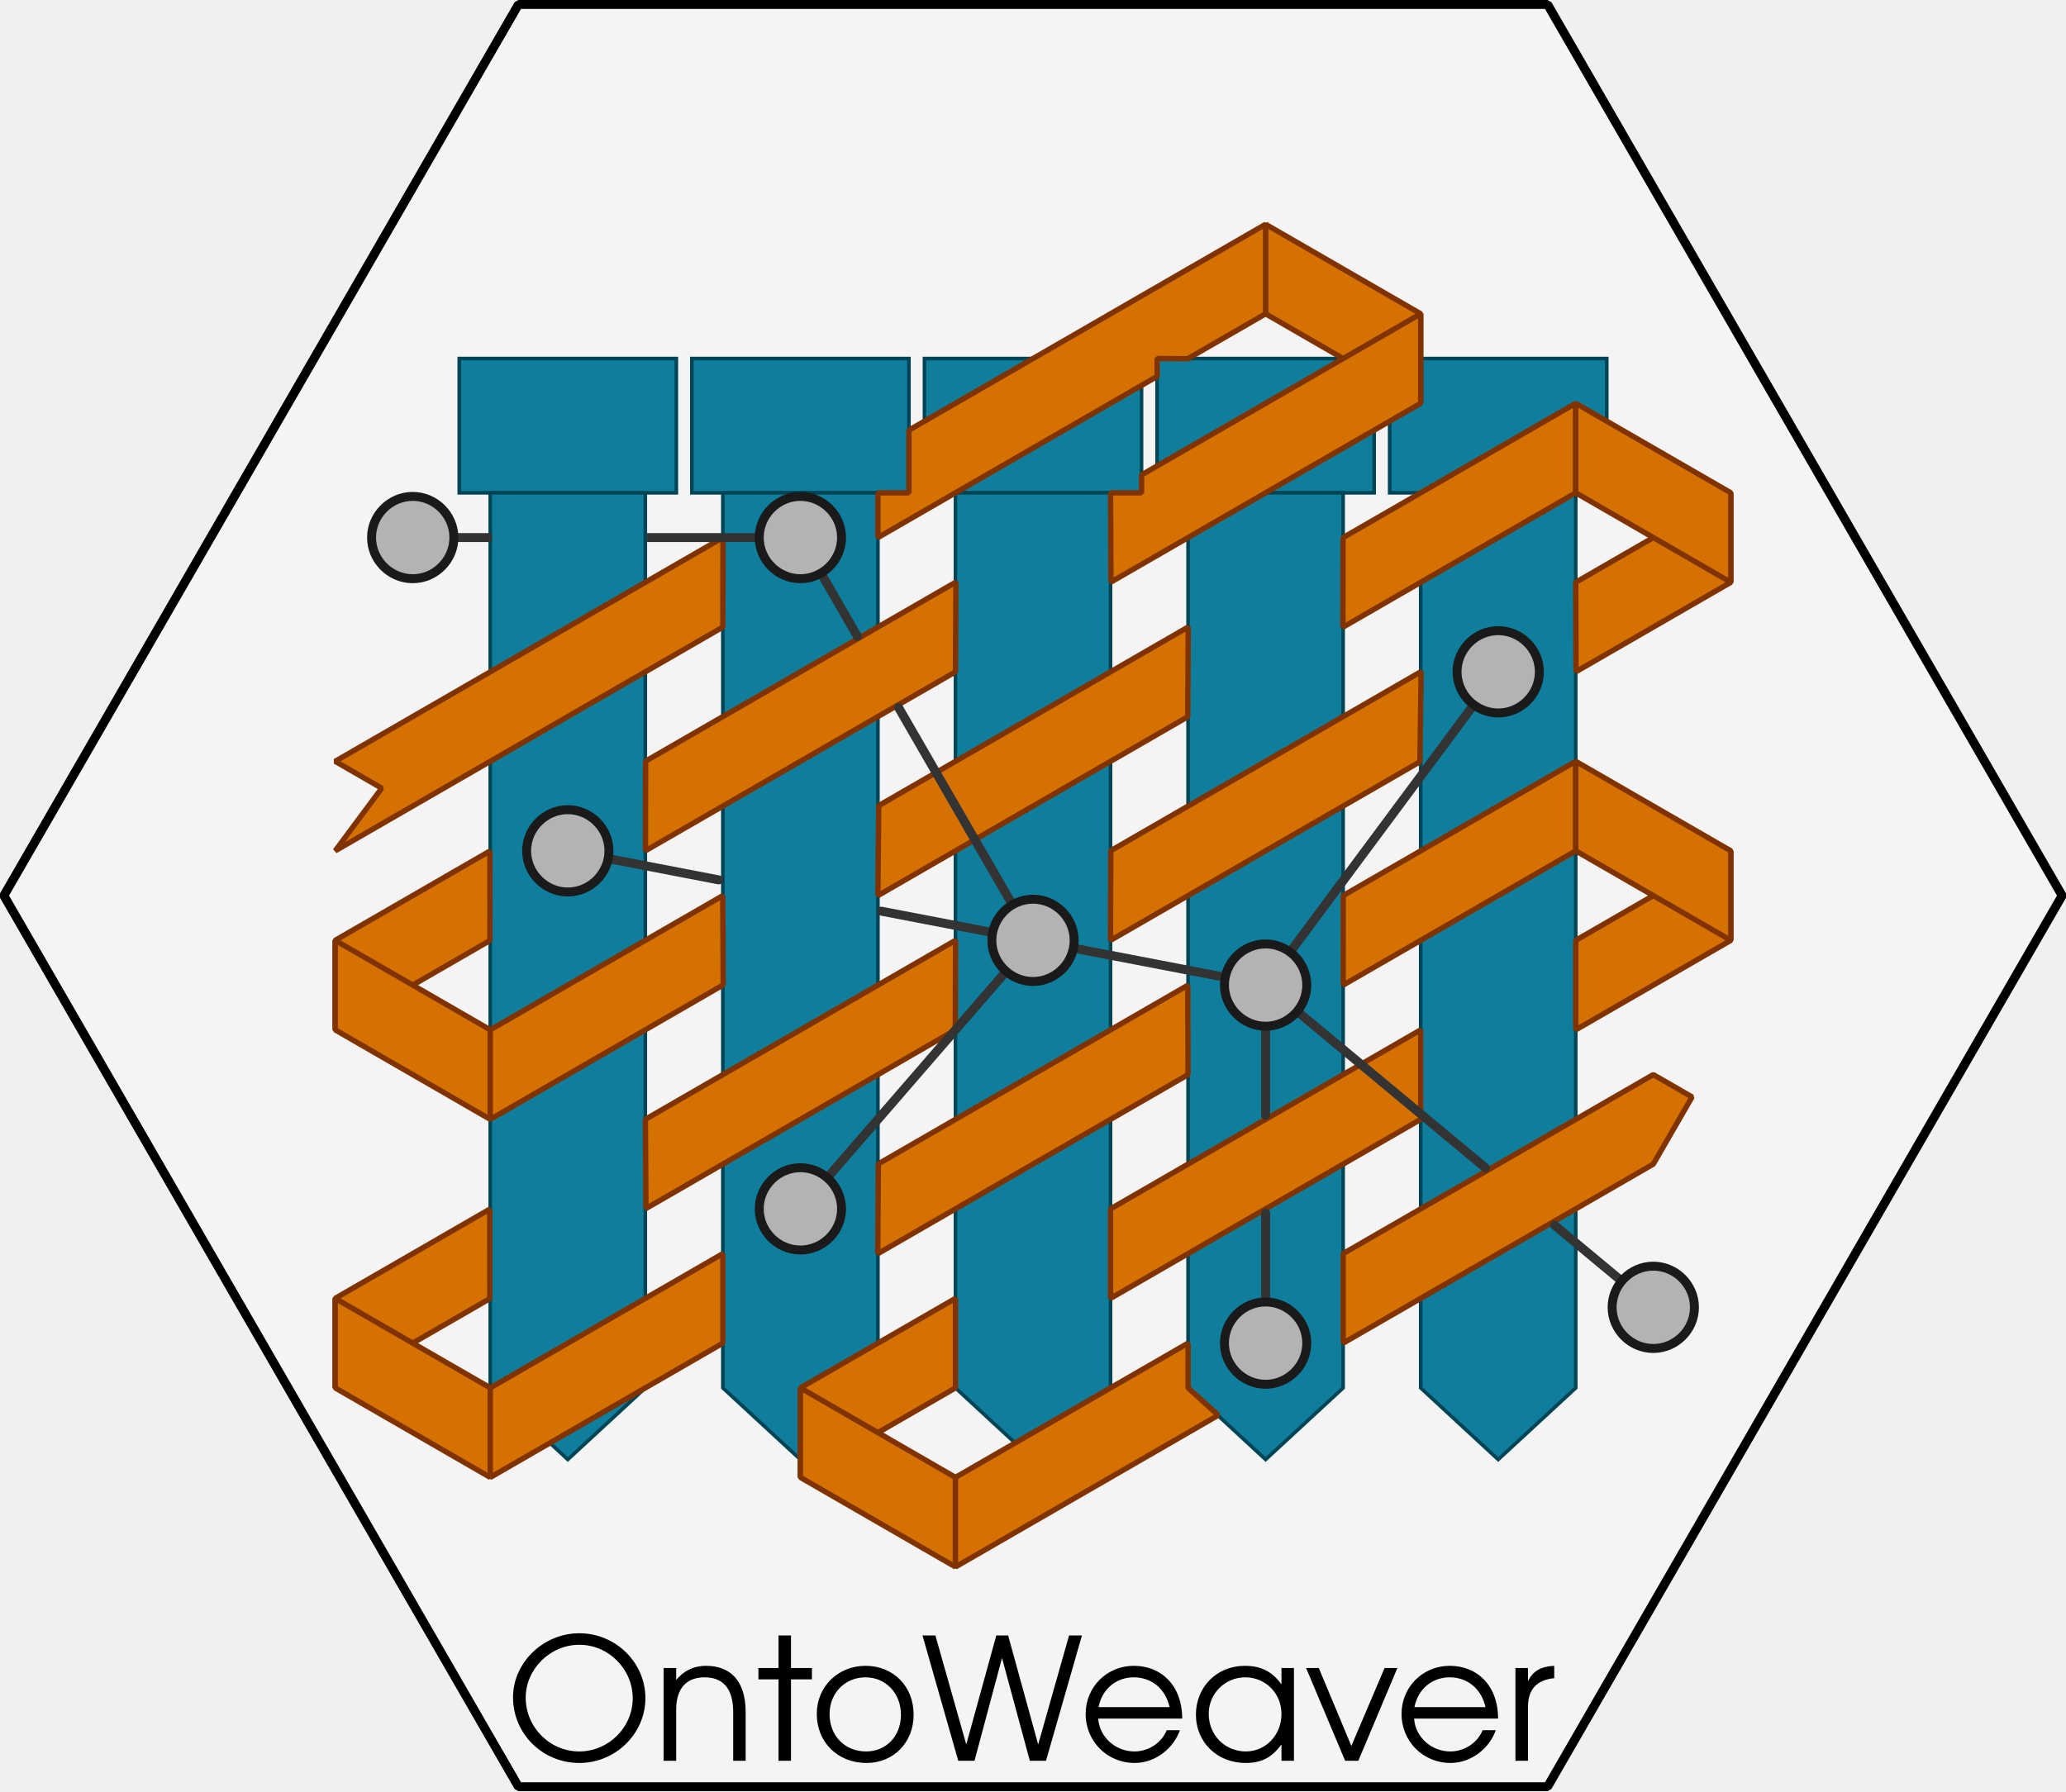
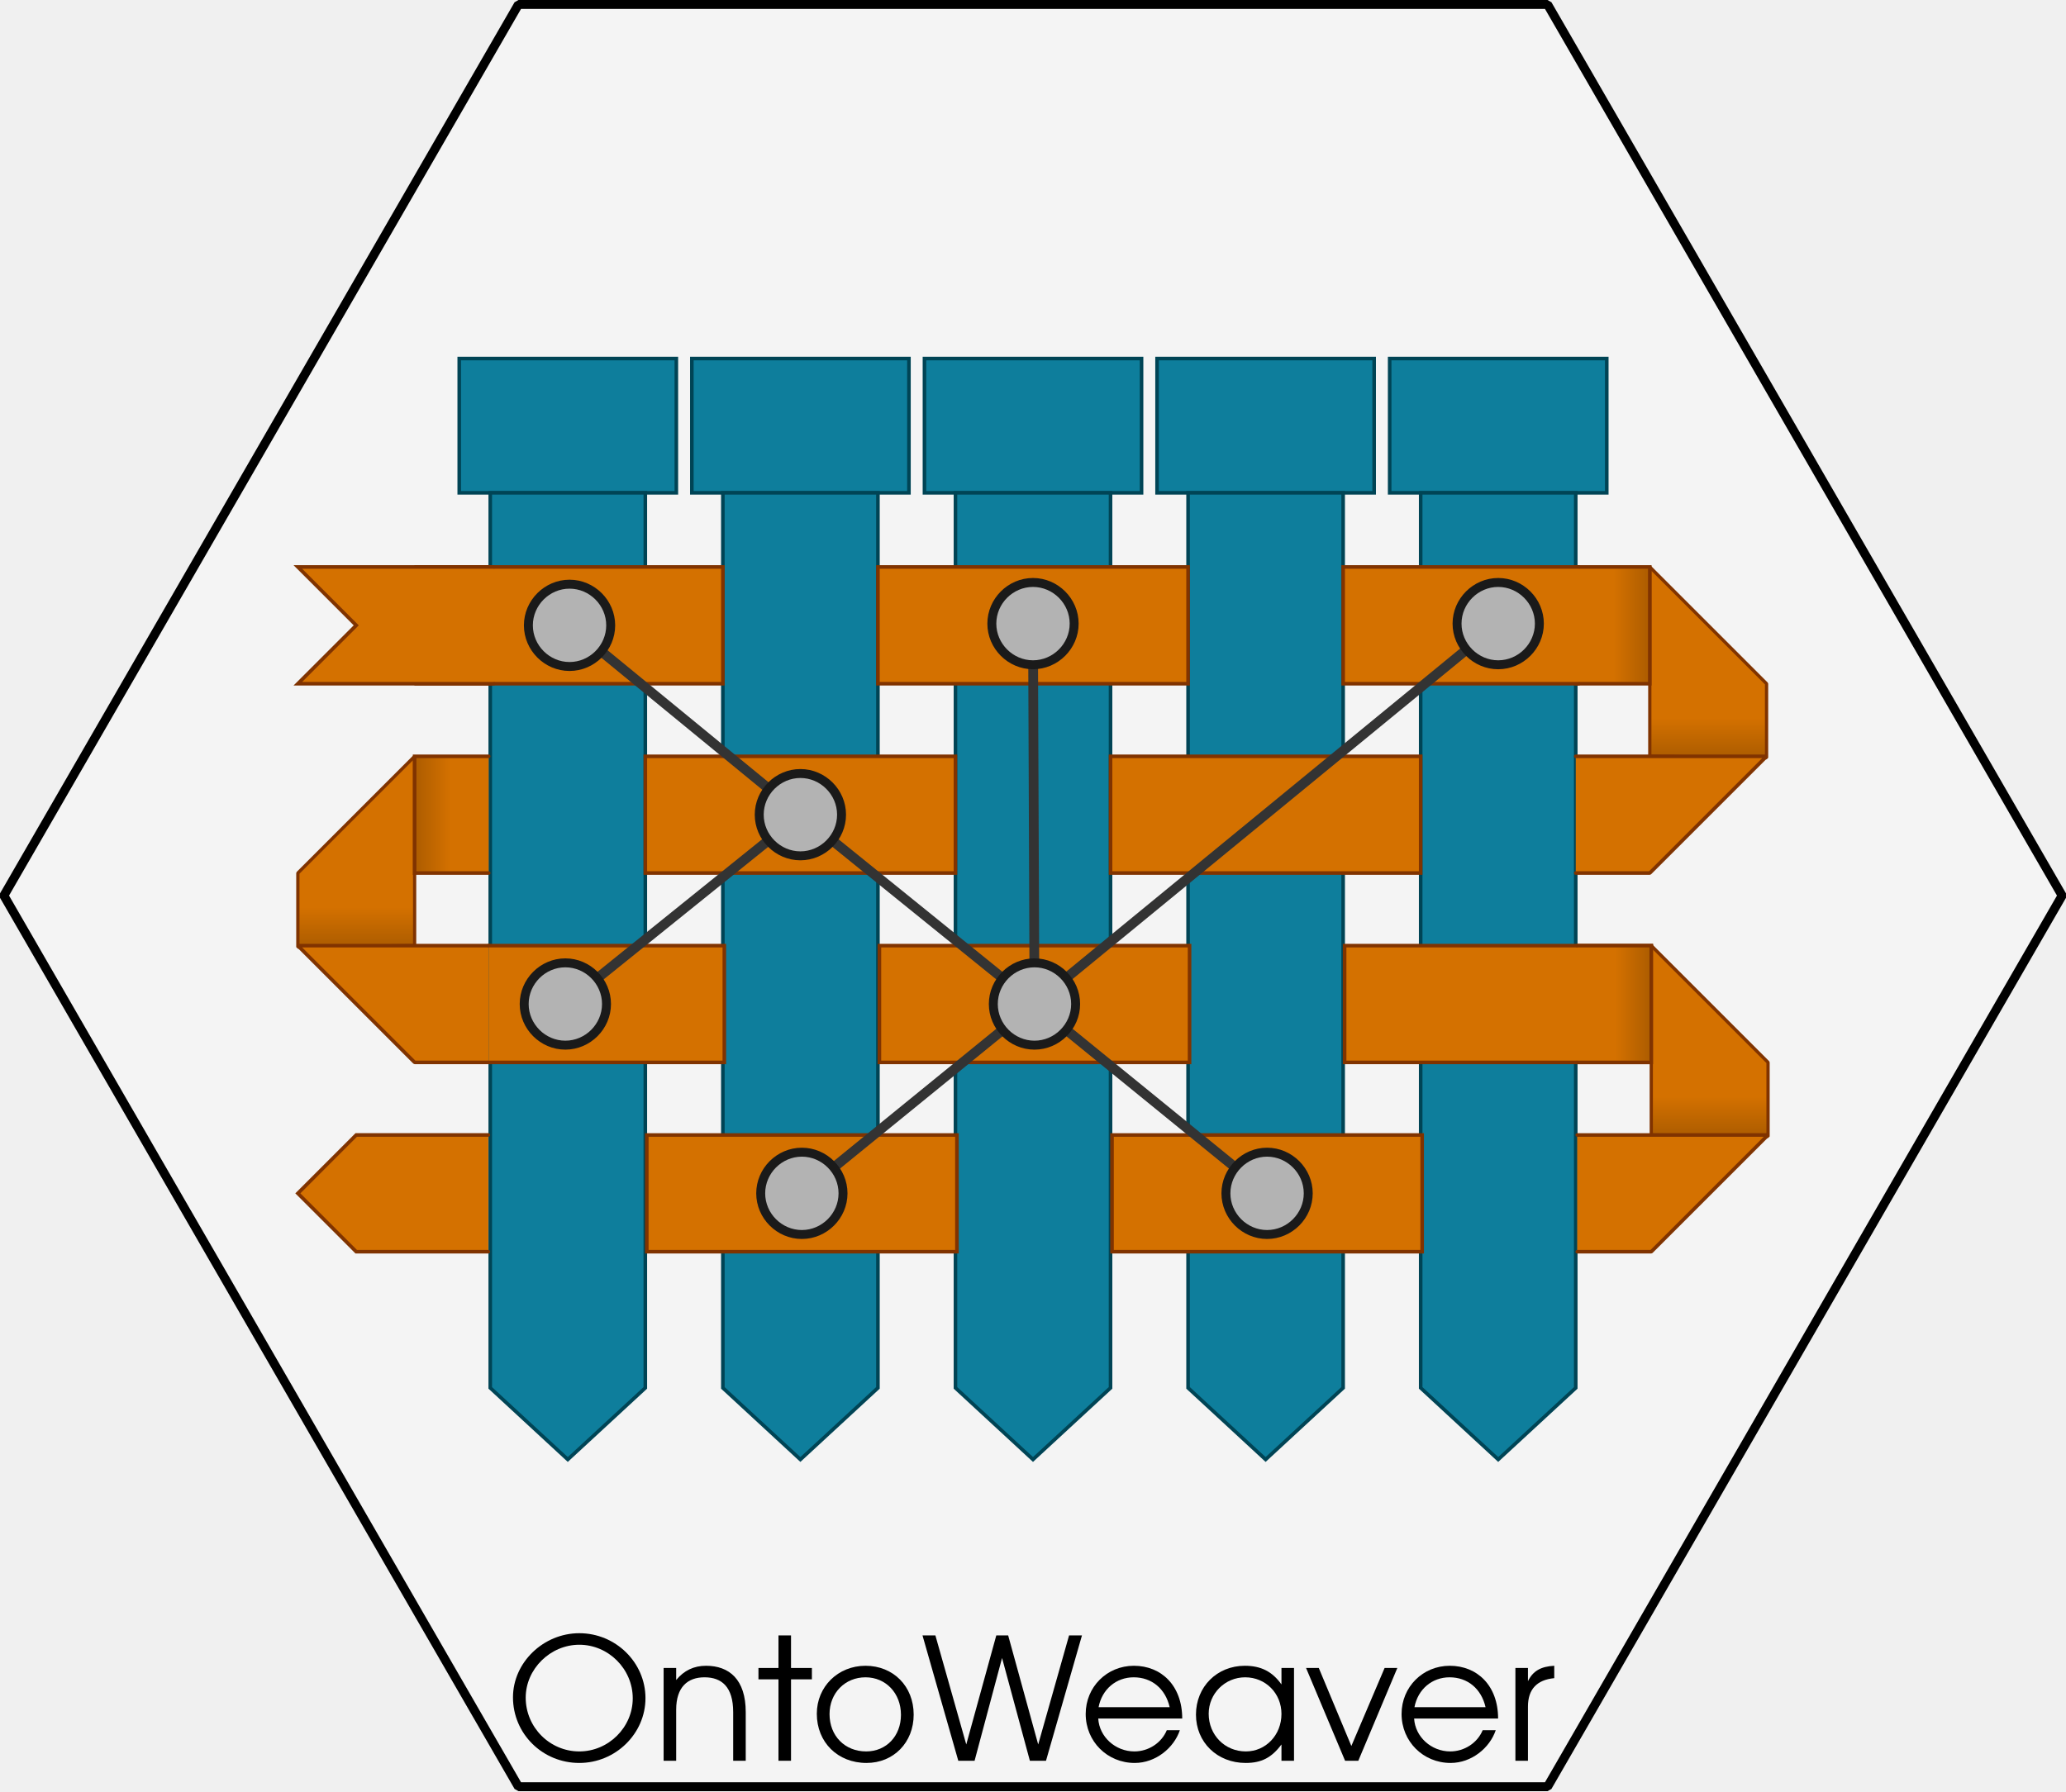
<svg xmlns="http://www.w3.org/2000/svg" xmlns:xlink="http://www.w3.org/1999/xlink" width="240" height="208.13" viewBox="0 0 63.5 55.068" version="1.1" id="svg5" xml:space="preserve">
-   <defs id="defs2" />
+   <defs id="defs2">
+     <linearGradient id="linearGradient5592">
+       <stop style="stop-color:#aa5b00;stop-opacity:1" offset="0" id="stop5588" />
+       <stop style="stop-color:#d47100;stop-opacity:1" offset="1" id="stop5590" />
+     </linearGradient>
+     <linearGradient id="linearGradient5446">
+       <stop style="stop-color:#d47100;stop-opacity:1" offset="0" id="stop5442" />
+       <stop style="stop-color:#aa5b00;stop-opacity:1" offset="1" id="stop5444" />
+     </linearGradient>
+     <linearGradient xlink:href="#linearGradient5446" id="linearGradient5448" x1="49.6" y1="19.172" x2="50.763" y2="19.172" gradientUnits="userSpaceOnUse" />
+     <linearGradient xlink:href="#linearGradient5592" id="linearGradient5594" x1="52.503" y1="23.294" x2="52.503" y2="22.022" gradientUnits="userSpaceOnUse" />
+   </defs>
  <g id="layer1" transform="translate(46.80412,26.53492)" />
  <g id="layer2" transform="translate(46.80412,26.53492)" />
  <g id="layer3" style="display:none" transform="translate(46.80412,26.53492)">
    <g id="g10302" style="stroke:#b3b3b3;stroke-width:1.323;stroke-dasharray:none">
      <path style="fill:none;fill-opacity:1;stroke:#b3b3b3;stroke-width:1.323;stroke-linecap:butt;stroke-linejoin:bevel;stroke-dasharray:none;stroke-opacity:1" d="M 19.907,95.911 L 88.648,109.141 V 56.224" id="path10082" />
      <path style="fill:none;fill-opacity:1;stroke:#b3b3b3;stroke-width:1.323;stroke-linecap:butt;stroke-linejoin:bevel;stroke-dasharray:none;stroke-opacity:1" d="M 88.648,109.141 L 54.278,155.443" id="path10192" />
      <path style="fill:none;fill-opacity:1;stroke:#b3b3b3;stroke-width:1.323;stroke-linecap:butt;stroke-linejoin:bevel;stroke-dasharray:none;stroke-opacity:1" d="M 88.648,109.141 L 123.019,168.672 L 157.389,122.37" id="path10194" />
      <path style="fill:none;fill-opacity:1;stroke:#b3b3b3;stroke-width:1.323;stroke-linecap:butt;stroke-linejoin:bevel;stroke-dasharray:none;stroke-opacity:1" d="M 157.389,69.453 L 123.019,89.297 L 157.389,122.37" id="path10200" />
      <path style="fill:none;fill-opacity:1;stroke:#b3b3b3;stroke-width:1.323;stroke-linecap:butt;stroke-linejoin:bevel;stroke-dasharray:none;stroke-opacity:1" d="M 157.389,122.37 L 191.704,130.202" id="path10202" />
    </g>
    <g id="g10365" style="fill:#797979;fill-opacity:1;stroke:#797979;stroke-width:1.323;stroke-dasharray:none;stroke-opacity:1">
      <circle style="fill:#797979;fill-opacity:1;stroke:#797979;stroke-width:1.323;stroke-linecap:butt;stroke-linejoin:bevel;stroke-dasharray:none;stroke-opacity:1" id="path10012" cx="88.648" cy="109.141" r="3.437" />
      <use x="0" y="0" xlink:href="#path10012" id="use10014" transform="translate(34.37038,-19.84375)" style="fill:#797979;fill-opacity:1;stroke:#797979;stroke-width:1.323;stroke-dasharray:none;stroke-opacity:1" />
      <use x="0" y="0" xlink:href="#path10012" id="use10016" transform="translate(-6.9393496e-7,-52.91666)" style="fill:#797979;fill-opacity:1;stroke:#797979;stroke-width:1.323;stroke-dasharray:none;stroke-opacity:1" />
      <use x="0" y="0" xlink:href="#path10012" id="use10018" transform="translate(-68.74076,-13.22916)" style="fill:#797979;fill-opacity:1;stroke:#797979;stroke-width:1.323;stroke-dasharray:none;stroke-opacity:1" />
      <use x="0" y="0" xlink:href="#path10012" id="use10020" transform="translate(-34.37038,46.30208)" style="fill:#797979;fill-opacity:1;stroke:#797979;stroke-width:1.323;stroke-dasharray:none;stroke-opacity:1" />
      <use x="0" y="0" xlink:href="#path10012" id="use10022" transform="translate(34.37038,59.53125)" style="fill:#797979;fill-opacity:1;stroke:#797979;stroke-width:1.323;stroke-dasharray:none;stroke-opacity:1" />
      <use x="0" y="0" xlink:href="#path10012" id="use10024" transform="translate(68.74076,13.22917)" style="fill:#797979;fill-opacity:1;stroke:#797979;stroke-width:1.323;stroke-dasharray:none;stroke-opacity:1" />
      <use x="0" y="0" xlink:href="#path10012" id="use10026" transform="translate(103.0559,21.06176)" style="fill:#797979;fill-opacity:1;stroke:#797979;stroke-width:1.323;stroke-dasharray:none;stroke-opacity:1" />
      <use x="0" y="0" xlink:href="#path10012" id="use10198" transform="translate(68.74076,-39.6875)" style="fill:#797979;fill-opacity:1;stroke:#797979;stroke-width:1.323;stroke-dasharray:none;stroke-opacity:1" />
    </g>
  </g>
  <g id="layer4" transform="translate(46.80412,26.53492)" />
  <g id="g400" transform="matrix(0.2080096,0,0,0.2080096,-5.9086015e-6,3.3391423e-7)">
+     <text xml:space="preserve" style="font-style:normal;font-variant:normal;font-weight:normal;font-stretch:normal;font-size:25.067px;line-height:1.15;font-family:'TeX Gyre Adventor';-inkscape-font-specification:'TeX Gyre Adventor, Normal';font-variant-ligatures:normal;font-variant-caps:normal;font-variant-numeric:normal;font-variant-east-asian:normal;opacity:1;fill:black;fill-opacity:1;stroke:none;stroke-width:1.323;stroke-linecap:butt;stroke-linejoin:bevel;stroke-dasharray:none;stroke-opacity:1" x="27.891" y="233.704" id="text11885" transform="translate(46.80412,26.53492)">
+       <tspan id="tspan11883" style="font-style:normal;font-variant:normal;font-weight:normal;font-stretch:normal;font-size:25.067px;font-family:'TeX Gyre Adventor';-inkscape-font-specification:'TeX Gyre Adventor, Normal';font-variant-ligatures:normal;font-variant-caps:normal;font-variant-numeric:normal;font-variant-east-asian:normal;fill:black;stroke:none;stroke-width:1.323" x="27.891" y="233.704">OntoWeaver</tspan>
+     </text>
    <path style="fill:#f4f4f4;fill-opacity:1;stroke:black;stroke-width:0.361;stroke-linecap:butt;stroke-linejoin:bevel;stroke-dasharray:none;stroke-opacity:1" id="path11807" d="M 1.1134149e-6,41.553 L -35.986,20.777 L -35.986,-20.777 L -1.1134149e-6,-41.553 L 35.986,-20.777 L 35.986,20.777 Z" transform="matrix(0,-3.659927,3.659513,0,152.6375,132.3682)" />
    <g id="g1191" transform="matrix(1,0,0,1.002332,46.80412,26.11851)" style="fill:#448d87;fill-opacity:1;stroke:#045;stroke-width:0.529;stroke-dasharray:none;stroke-opacity:1">
      <g id="g387" style="fill:#0e7e9c;fill-opacity:1;stroke:#045;stroke-width:0.529;stroke-dasharray:none;stroke-opacity:1">
        <rect style="opacity:1;fill:#0e7e9c;fill-opacity:1;stroke:#045;stroke-width:0.529;stroke-linecap:round;stroke-dasharray:none;stroke-opacity:1" id="rect265" width="32.079" height="19.798" x="89.794" y="26.812" />
        <path id="rect321" style="stroke-linecap:round" d="M 94.377,46.61 H 117.29 V 178.594 L 105.833,189.152 L 94.377,178.594 Z" />
      </g>
      <use x="0" y="0" xlink:href="#g387" id="use389" transform="translate(-68.74077)" style="fill:#448d87;fill-opacity:1;stroke:#045;stroke-width:0.529;stroke-dasharray:none;stroke-opacity:1" />
      <use x="0" y="0" xlink:href="#g387" id="use391" transform="translate(-34.37039)" style="fill:#448d87;fill-opacity:1;stroke:#045;stroke-width:0.529;stroke-dasharray:none;stroke-opacity:1" />
      <use x="0" y="0" xlink:href="#g387" id="use393" transform="translate(34.37038)" style="fill:#448d87;fill-opacity:1;stroke:#045;stroke-width:0.529;stroke-dasharray:none;stroke-opacity:1" />
      <use x="0" y="0" xlink:href="#g387" id="use395" transform="translate(68.74076)" style="fill:#448d87;fill-opacity:1;stroke:#045;stroke-width:0.529;stroke-dasharray:none;stroke-opacity:1" />
    </g>
-     <text xml:space="preserve" style="font-style:normal;font-variant:normal;font-weight:normal;font-stretch:normal;font-size:25.067px;line-height:1.15;font-family:'TeX Gyre Adventor';-inkscape-font-specification:'TeX Gyre Adventor, Normal';font-variant-ligatures:normal;font-variant-caps:normal;font-variant-numeric:normal;font-variant-east-asian:normal;opacity:1;fill:black;fill-opacity:1;stroke:none;stroke-width:1.323;stroke-linecap:butt;stroke-linejoin:bevel;stroke-dasharray:none;stroke-opacity:1" x="27.891" y="233.704" id="text11885" transform="translate(46.80412,26.53492)">
-       <tspan id="tspan11883" style="font-style:normal;font-variant:normal;font-weight:normal;font-stretch:normal;font-size:25.067px;font-family:'TeX Gyre Adventor';-inkscape-font-specification:'TeX Gyre Adventor, Normal';font-variant-ligatures:normal;font-variant-caps:normal;font-variant-numeric:normal;font-variant-east-asian:normal;fill:black;stroke:none;stroke-width:1.323" x="27.891" y="233.704">OntoWeaver</tspan>
-     </text>
-     <g id="g2753" style="fill:#d47100;fill-opacity:1;stroke:#803300;stroke-width:0.794;stroke-linejoin:bevel;stroke-dasharray:none;stroke-opacity:1" transform="translate(46.80412,26.53492)">
-       <path style="fill:#d47100;fill-opacity:1;stroke:#803300;stroke-width:0.794;stroke-linecap:round;stroke-linejoin:bevel;stroke-dasharray:none;stroke-opacity:1" d="M 140.204,6.615 L 163.117,19.844 V 33.073 L 140.204,19.844 Z" id="path1137" />
-       <path style="fill:#d47100;fill-opacity:1;stroke:#803300;stroke-width:0.794;stroke-linecap:butt;stroke-linejoin:bevel;stroke-dasharray:none;stroke-opacity:1" d="M 60.026,52.905 L 2.722,85.99 L 9.596,89.958 L 2.722,99.219 L 60.006,66.146 Z" id="path1195" />
-       <path id="path1033" style="fill:#d47100;fill-opacity:1;stroke:#803300;stroke-width:0.794;stroke-linecap:round;stroke-linejoin:bevel;stroke-dasharray:none;stroke-opacity:1" d="M 140.204,19.844 V 6.615 L 87.502,37.042 V 46.302 H 82.92 V 52.917 L 124.192,29.088 L 124.164,26.458 L 128.698,26.487 Z" />
-       <path style="fill:#d47100;fill-opacity:1;stroke:#803300;stroke-width:0.794;stroke-linecap:round;stroke-linejoin:bevel;stroke-dasharray:none;stroke-opacity:1" d="M 94.377,72.76 L 48.571,99.206 L 48.592,85.965 L 94.442,59.493 Z M 25.59,112.474 L 2.722,125.677 V 112.448 L 25.592,99.244 Z M 117.29,46.302 H 121.873 V 43.656 L 163.117,19.844 V 33.073 L 117.347,59.498 Z" id="path1135" />
-       <path style="fill:#d47100;fill-opacity:1;stroke:#803300;stroke-width:0.794;stroke-linecap:round;stroke-linejoin:bevel;stroke-dasharray:none;stroke-opacity:1" d="M 2.722,112.448 L 25.636,125.677 V 138.906 L 2.722,125.677 Z" id="path1139" />
-       <path style="fill:#d47100;fill-opacity:1;stroke:#803300;stroke-width:0.794;stroke-linecap:round;stroke-linejoin:bevel;stroke-dasharray:none;stroke-opacity:1" d="M 151.646,52.925 L 186.031,33.073 V 46.302 L 151.619,66.17 Z M 128.699,79.403 L 82.916,105.836 L 83.033,92.539 L 128.771,66.132 Z M 60.059,119.032 L 25.636,138.906 V 125.677 L 59.99,105.843 Z" id="path1141" />
-       <path style="fill:#d47100;fill-opacity:1;stroke:#803300;stroke-width:0.794;stroke-linecap:round;stroke-linejoin:bevel;stroke-dasharray:none;stroke-opacity:1" d="M 25.569,165.403 L 2.722,178.594 V 165.365 L 25.566,152.176 Z M 48.559,138.901 L 94.389,112.441 L 94.35,125.692 L 48.643,152.082 Z M 117.324,99.199 L 163.181,72.723 L 163.003,86.055 L 117.277,112.455 Z M 186.028,59.533 L 208.944,46.302 V 59.531 L 186.07,72.738 Z" id="path1145" />
-       <path style="fill:#d47100;fill-opacity:1;stroke:#803300;stroke-width:0.794;stroke-linecap:round;stroke-linejoin:bevel;stroke-dasharray:none;stroke-opacity:1" d="M 2.722,165.365 L 25.636,178.594 V 191.823 L 2.722,178.594 Z" id="path1147" />
-       <path style="fill:#d47100;fill-opacity:1;stroke:#803300;stroke-width:0.794;stroke-linecap:round;stroke-linejoin:bevel;stroke-dasharray:none;stroke-opacity:1" d="M 60.006,171.979 L 25.636,191.823 V 178.594 L 60.006,158.75 Z M 128.738,132.297 L 82.898,158.762 L 82.978,145.487 L 128.709,119.084 Z M 151.668,105.829 L 186.031,85.99 V 99.219 L 151.661,119.062 Z" id="path1149" />
-       <path style="fill:#d47100;fill-opacity:1;stroke:#803300;stroke-width:0.794;stroke-linecap:round;stroke-linejoin:bevel;stroke-dasharray:none;stroke-opacity:1" d="M 186.031,112.448 L 208.944,99.219 V 112.448 L 186.031,125.677 Z M 94.377,178.594 L 71.463,191.823 V 178.594 L 94.377,165.365 Z M 117.29,152.135 L 163.117,125.677 V 138.906 L 117.29,165.365 Z" id="path1153" />
-       <path style="fill:#d47100;fill-opacity:1;stroke:#803300;stroke-width:0.794;stroke-linecap:round;stroke-linejoin:bevel;stroke-dasharray:none;stroke-opacity:1" d="M 71.463,178.594 L 94.377,191.823 V 205.052 L 71.463,191.823 Z" id="path1155" />
-       <path style="fill:#d47100;fill-opacity:1;stroke:#803300;stroke-width:0.794;stroke-linecap:round;stroke-linejoin:bevel;stroke-dasharray:none;stroke-opacity:1" d="M 151.661,158.75 L 197.488,132.292 L 203.216,135.599 L 197.488,145.521 L 151.661,171.979 Z M 133.205,182.634 L 94.377,205.052 V 191.823 L 128.747,171.979 V 178.594 Z" id="path1157" />
-       <path style="fill:#d47100;fill-opacity:1;stroke:#803300;stroke-width:0.794;stroke-linecap:round;stroke-linejoin:bevel;stroke-dasharray:none;stroke-opacity:1" d="M 186.031,33.073 L 208.944,46.302 V 59.531 L 186.031,46.302 Z" id="path1143" />
-       <path style="fill:#d47100;fill-opacity:1;stroke:#803300;stroke-width:0.794;stroke-linecap:round;stroke-linejoin:bevel;stroke-dasharray:none;stroke-opacity:1" d="M 186.031,85.99 L 208.944,99.219 V 112.448 L 186.031,99.219 Z" id="path1151" />
-     </g>
-     <g id="g11602" style="stroke:#333;stroke-width:1.323;stroke-dasharray:none" transform="translate(46.80412,26.53492)">
-       <path style="opacity:1;fill:none;fill-opacity:1;stroke:#333;stroke-width:1.323;stroke-linecap:round;stroke-linejoin:bevel;stroke-dasharray:none;stroke-opacity:1" d="M 71.463,52.917 L 79.889,67.511 M 85.972,78.048 L 105.833,112.448 L 83.418,108.134 M 59.402,103.512 L 37.093,99.219" id="path11584" />
-       <path style="opacity:1;fill:none;fill-opacity:1;stroke:#333;stroke-width:1.323;stroke-linecap:butt;stroke-linejoin:bevel;stroke-dasharray:none;stroke-opacity:1" d="M 105.833,112.448 L 140.204,119.062" id="path11586" />
-       <path style="opacity:1;fill:none;fill-opacity:1;stroke:#333;stroke-width:1.323;stroke-linecap:round;stroke-linejoin:bevel;stroke-dasharray:none;stroke-opacity:1" d="M 174.574,72.76 L 140.204,119.062 L 172.674,146.058 M 182.892,154.553 L 197.488,166.687" id="path11588" />
-       <path style="opacity:1;fill:none;fill-opacity:1;stroke:#333;stroke-width:1.323;stroke-linecap:round;stroke-linejoin:bevel;stroke-dasharray:none;stroke-opacity:1" d="M 140.204,119.062 V 138.304 M 140.204,152.767 V 171.979" id="path11590" />
-       <path style="opacity:1;fill:none;fill-opacity:1;stroke:#333;stroke-width:1.323;stroke-linecap:butt;stroke-linejoin:bevel;stroke-dasharray:none;stroke-opacity:1" d="M 105.833,112.448 L 71.463,152.135" id="path11592" />
-       <path id="path11594" style="opacity:1;fill:none;fill-opacity:1;stroke:#333;stroke-width:1.323;stroke-linecap:butt;stroke-linejoin:bevel;stroke-dasharray:none;stroke-opacity:1" d="M 14.179,52.917 H 25.889 M 48.812,52.917 H 71.463" />
+     <g id="g3904" transform="translate(0,0.2539922)">
+       <g id="g2813" style="fill:#d47100;fill-opacity:1;stroke:#803300;stroke-opacity:1" transform="matrix(4.80747,0,0,4.80747,2.1767929e-5,-4.4950342e-6)">
+         <path style="fill:url(#linearGradient5594);fill-opacity:1;stroke:#803300;stroke-width:0.1;stroke-linecap:round;stroke-linejoin:bevel;stroke-dasharray:none;stroke-opacity:1" d="M 50.708,17.378 L 54.297,20.967 V 23.244 L 50.708,23.199 Z" id="path2764" />
+         <path style="fill:#d47100;fill-opacity:1;stroke:#803300;stroke-width:0.11;stroke-linecap:round;stroke-linejoin:bevel;stroke-dasharray:none;stroke-opacity:1" d="M 48.432,26.788 H 50.708 L 54.297,23.199 H 48.432" id="path2666" />
+         <path style="fill:url(#linearGradient5448);fill-opacity:1;stroke:#803300;stroke-width:0.11;stroke-linecap:round;stroke-dasharray:none;stroke-opacity:1" d="M 48.432,20.967 H 50.708 V 17.378 H 48.432" id="path2637" />
+       </g>
+       <g id="g2662" style="fill:#d47100;fill-opacity:1;stroke:#803300;stroke-opacity:1">
+         <path id="path2639" style="fill:#d47100;fill-opacity:1;stroke:#803300;stroke-width:0.529;stroke-linecap:round;stroke-dasharray:none;stroke-opacity:1" d="M 61.5,83.543 V 100.799 H 72.441 H 95.354 H 106.811 V 83.543 H 95.354 H 72.441 Z" />
+         <path id="path2635" style="fill:#d47100;fill-opacity:1;stroke:#803300;stroke-width:0.529;stroke-linecap:round;stroke-dasharray:none;stroke-opacity:1" d="M 233.284,83.543 H 209.921 H 198.466 V 100.799 H 209.921 H 233.284" />
+         <path id="path2633" style="fill:#d47100;fill-opacity:1;stroke:#803300;stroke-width:0.529;stroke-linecap:round;stroke-dasharray:none;stroke-opacity:1" d="M 129.724,83.543 V 100.799 H 141.179 H 164.095 H 175.55 V 83.543 H 164.095 H 141.179 Z" />
+       </g>
+       <g id="g2686" transform="translate(0,27.98348)">
+         <path id="path2668" style="fill:#d47100;fill-opacity:1;stroke:#803300;stroke-width:0.529;stroke-linecap:round;stroke-dasharray:none;stroke-opacity:1" d="M 164.095,83.543 V 100.799 H 175.55 H 198.466 H 209.921 V 83.543 H 198.466 H 175.55 Z" />
+         <path id="path2672" style="fill:#d47100;fill-opacity:1;stroke:#803300;stroke-width:0.529;stroke-linecap:round;stroke-dasharray:none;stroke-opacity:1" d="M 95.354,83.543 V 100.799 H 106.811 H 129.724 H 141.179 V 83.543 H 129.724 H 106.811 Z" />
+       </g>
+       <use x="0" y="0" xlink:href="#g2813" id="use3754" transform="matrix(-1,0,0,1,305.0419,27.98348)" />
+       <use x="0" y="0" xlink:href="#g2662" id="use3758" transform="matrix(-1,0,0,1,305.4923,55.96695)" />
+       <use x="0" y="0" xlink:href="#g2813" id="use3760" transform="translate(0.217937,55.96695)" />
+       <use x="0" y="0" xlink:href="#g2686" id="use3762" transform="translate(0.217937,55.96695)" />
+       <path id="path2639-6" style="fill:#d47100;fill-opacity:1;stroke:#803300;stroke-width:0.529;stroke-linecap:round;stroke-dasharray:none;stroke-opacity:1" d="M 72.957,83.543 H 61.5 H 44.009 L 52.637,92.171 L 44.009,100.799 H 61.5 H 72.957" />
+       <path id="path3790" style="fill:#d47100;fill-opacity:1;stroke:#803300;stroke-width:0.529;stroke-linecap:round;stroke-dasharray:none;stroke-opacity:1" d="M 72.16,167.493 H 61.5 H 52.637 L 44.009,176.122 L 52.637,184.75 H 61.5 H 72.16" />
    </g>
    <g id="g11582" style="fill:#333;stroke:#333" transform="translate(46.80412,26.53492)">
+       <path style="fill:none;fill-opacity:1;stroke:#333;stroke-width:1.442;stroke-linecap:round;stroke-linejoin:bevel;stroke-dasharray:none;stroke-opacity:1" d="M 106.051,121.857 L 71.68,149.841" id="path4408" />
+       <path style="fill:none;fill-opacity:1;stroke:#333;stroke-width:1.442;stroke-linecap:round;stroke-linejoin:bevel;stroke-dasharray:none;stroke-opacity:1" d="M 37.351,65.89 L 71.462,93.874" id="path4404" />
+       <path style="fill:none;fill-opacity:1;stroke:#333;stroke-width:1.442;stroke-linecap:round;stroke-linejoin:bevel;stroke-dasharray:none;stroke-opacity:1" d="M 36.731,121.856 L 71.462,93.874 L 106.051,121.857 L 174.573,65.636" id="path3960" />
+       <path style="fill:none;fill-opacity:1;stroke:#333;stroke-width:1.442;stroke-linecap:round;stroke-linejoin:bevel;stroke-dasharray:none;stroke-opacity:1" d="M 105.833,65.89 L 106.051,121.857 L 140.422,149.841" id="path4070" />
      <g id="path10012-3" style="fill:white;stroke:#1a1a1a;stroke-width:1.323;stroke-dasharray:none" transform="translate(-2.9806441e-6,-1.322918)">
-         <path style="color:black;solid-color:black;fill:white;stroke:#1a1a1a;stroke-width:1.323;stroke-linejoin:bevel;stroke-dasharray:none" d="M 74.9,54.24 A 3.437,3.437 0 0 1 71.463,57.677 A 3.437,3.437 0 0 1 68.026,54.24 A 3.437,3.437 0 0 1 71.463,50.803 A 3.437,3.437 0 0 1 74.9,54.24 Z" id="path11606" />
-         <path style="color:black;solid-color:black;fill:#b3b3b3;stroke:#1a1a1a;stroke-width:1.323;stroke-linejoin:bevel;stroke-dasharray:none" d="M 71.463,48.156 C 68.135,48.156 65.381,50.912 65.381,54.24 C 65.381,57.568 68.135,60.322 71.463,60.322 C 74.791,60.322 77.545,57.568 77.545,54.24 C 77.545,50.912 74.791,48.156 71.463,48.156 Z" id="path11608" />
+         <path style="color:black;solid-color:black;fill:#b3b3b3;stroke:#1a1a1a;stroke-width:1.323;stroke-linejoin:bevel;stroke-dasharray:none" d="M 105.833,60.876 C 102.505,60.876 99.751,63.632 99.751,66.96 C 99.751,70.288 102.505,73.042 105.833,73.042 C 109.161,73.042 111.915,70.288 111.915,66.96 C 111.915,63.632 109.161,60.876 105.833,60.876 Z" id="path11608" />
      </g>
-       <use x="0" y="0" xlink:href="#path10012-3" id="use11557" transform="translate(-34.37038,46.30208)" style="fill:#333;stroke:#333" />
-       <use x="0" y="0" xlink:href="#path10012-3" id="use11559" transform="translate(34.37038,59.53125)" style="fill:#333;stroke:#333" />
-       <use x="0" y="0" xlink:href="#path10012-3" id="use11561" transform="translate(-1.6015626e-7,99.21875)" style="fill:#333;stroke:#333" />
-       <use x="0" y="0" xlink:href="#path10012-3" id="use11563" transform="translate(68.74076,66.14583)" style="fill:#333;stroke:#333" />
-       <use x="0" y="0" xlink:href="#path10012-3" id="use11565" transform="translate(103.1111,19.84375)" style="fill:#333;stroke:#333" />
-       <use x="0" y="0" xlink:href="#path10012-3" id="use11567" transform="translate(68.74076,119.0625)" style="fill:#333;stroke:#333" />
-       <use x="0" y="0" xlink:href="#path10012-3" id="use11569" transform="translate(-57.28397)" style="fill:#333;stroke:#333" />
-       <use x="0" y="0" xlink:href="#path10012-3" id="use11571" transform="translate(126.0247,113.7708)" style="fill:#333;stroke:#333" />
+       <use x="0" y="0" xlink:href="#path10012-3" id="use11557" transform="translate(-69.10181,56.21997)" style="fill:#333;stroke:#333" />
+       <use x="0" y="0" xlink:href="#path10012-3" id="use11559" transform="translate(0.2179385,56.22094)" style="fill:#333;stroke:#333" />
+       <use x="0" y="0" xlink:href="#path10012-3" id="use11563" transform="translate(34.58863,84.20442)" style="fill:#333;stroke:#333" />
+       <use x="0" y="0" xlink:href="#path10012-3" id="use11565" transform="translate(68.74013)" style="fill:#333;stroke:#333" />
+       <use x="0" y="0" xlink:href="#path10012-3" id="use11569" transform="translate(-34.37069,28.23747)" style="fill:#333;stroke:#333" />
+       <use x="0" y="0" xlink:href="#path10012-3" id="use4348" transform="translate(-68.48176,0.2539927)" style="fill:#333;stroke:#333" />
+       <use x="0" y="0" xlink:href="#path10012-3" id="use4406" transform="translate(-34.15275,84.20442)" style="fill:#333;stroke:#333" />
+     </g>
+     <g aria-label="OntoWeaver" transform="translate(46.80412,26.53492)" id="text4493" style="font-size:25.067px;line-height:1.15;font-family:'TeX Gyre Adventor';-inkscape-font-specification:'TeX Gyre Adventor, Normal';opacity:1;stroke-width:1.323;stroke-linejoin:bevel">
+       <path d="M 28.994,224.329 C 28.994,229.718 33.355,234.029 38.795,234.029 C 44.159,234.029 48.571,229.693 48.571,224.454 C 48.571,219.165 44.159,214.853 38.795,214.853 C 33.481,214.853 28.994,219.19 28.994,224.329 Z M 30.874,224.379 C 30.874,220.142 34.509,216.558 38.795,216.558 C 43.106,216.558 46.691,220.142 46.691,224.479 C 46.691,228.765 43.106,232.325 38.795,232.325 C 34.433,232.325 30.874,228.765 30.874,224.379 Z" id="path4495" />
+       <path d="M 51.253,233.704 H 53.108 V 226.159 C 53.108,222.8 54.813,221.371 57.294,221.371 C 59.826,221.371 61.531,222.774 61.531,226.509 V 233.704 H 63.386 V 226.509 C 63.386,221.697 60.954,219.666 57.52,219.666 C 55.715,219.666 54.261,220.368 53.108,221.772 V 219.992 H 51.253 Z" id="path4497" />
+       <path d="M 65.266,221.672 H 68.223 V 233.704 H 70.078 V 221.672 H 73.162 V 219.992 H 70.078 V 215.179 H 68.223 V 219.992 H 65.266 Z" id="path4499" />
+       <path d="M 73.889,226.76 C 73.889,230.971 76.972,234.029 81.233,234.029 C 85.244,234.029 88.202,230.996 88.202,226.885 C 88.202,222.699 85.194,219.666 81.083,219.666 C 77.022,219.666 73.889,222.749 73.889,226.76 Z M 75.769,226.81 C 75.769,223.702 78.05,221.371 81.083,221.371 C 84.091,221.371 86.322,223.727 86.322,226.911 C 86.322,230.044 84.166,232.325 81.183,232.325 C 78.025,232.325 75.769,230.019 75.769,226.81 Z" id="path4501" />
+       <path d="M 89.505,215.179 L 94.794,233.704 H 97.201 L 101.261,218.513 L 105.372,233.704 H 107.754 L 113.068,215.179 H 111.163 L 106.601,231.297 L 102.164,215.179 H 100.409 L 95.972,231.297 L 91.41,215.179 Z" id="path4503" />
+       <path d="M 113.619,226.785 C 113.619,230.846 116.803,234.029 120.864,234.029 C 123.972,234.029 126.654,231.799 127.532,229.192 H 125.601 C 124.824,231.072 122.894,232.325 120.814,232.325 C 118.006,232.325 115.625,230.169 115.474,227.462 H 127.882 C 127.882,222.599 124.799,219.666 120.738,219.666 C 116.753,219.666 113.619,222.8 113.619,226.785 Z M 115.525,225.782 C 116.026,223.15 118.106,221.371 120.713,221.371 C 123.37,221.371 125.401,223.05 126.028,225.782 Z" id="path4505" />
+       <path d="M 129.913,226.885 C 129.913,230.971 133.046,234.029 137.257,234.029 C 139.589,234.029 141.093,233.252 142.547,231.297 V 233.704 H 144.401 V 219.992 H 142.547 V 222.424 C 141.193,220.518 139.513,219.666 137.132,219.666 C 133.021,219.666 129.913,222.774 129.913,226.885 Z M 131.793,226.76 C 131.793,223.777 134.199,221.371 137.182,221.371 C 140.19,221.371 142.547,223.727 142.547,226.785 C 142.547,229.893 140.24,232.325 137.282,232.325 C 134.174,232.325 131.793,229.893 131.793,226.76 Z" id="path4507" />
+       <path d="M 146.181,219.992 L 151.947,233.704 H 153.902 L 159.667,219.992 H 157.787 L 152.874,231.523 L 148.061,219.992 Z" id="path4509" />
+       <path d="M 160.294,226.785 C 160.294,230.846 163.477,234.029 167.538,234.029 C 170.646,234.029 173.329,231.799 174.206,229.192 H 172.276 C 171.499,231.072 169.569,232.325 167.488,232.325 C 164.681,232.325 162.299,230.169 162.149,227.462 H 174.557 C 174.557,222.599 171.474,219.666 167.413,219.666 C 163.427,219.666 160.294,222.8 160.294,226.785 Z M 162.199,225.782 C 162.7,223.15 164.781,221.371 167.388,221.371 C 170.045,221.371 172.075,223.05 172.702,225.782 Z" id="path4511" />
+       <path d="M 177.114,233.704 H 178.969 V 225.707 C 178.969,223.15 180.272,221.747 182.854,221.496 V 219.666 C 180.874,219.766 179.696,220.443 178.969,221.947 V 219.992 H 177.114 Z" id="path4513" />
    </g>
  </g>
</svg>
